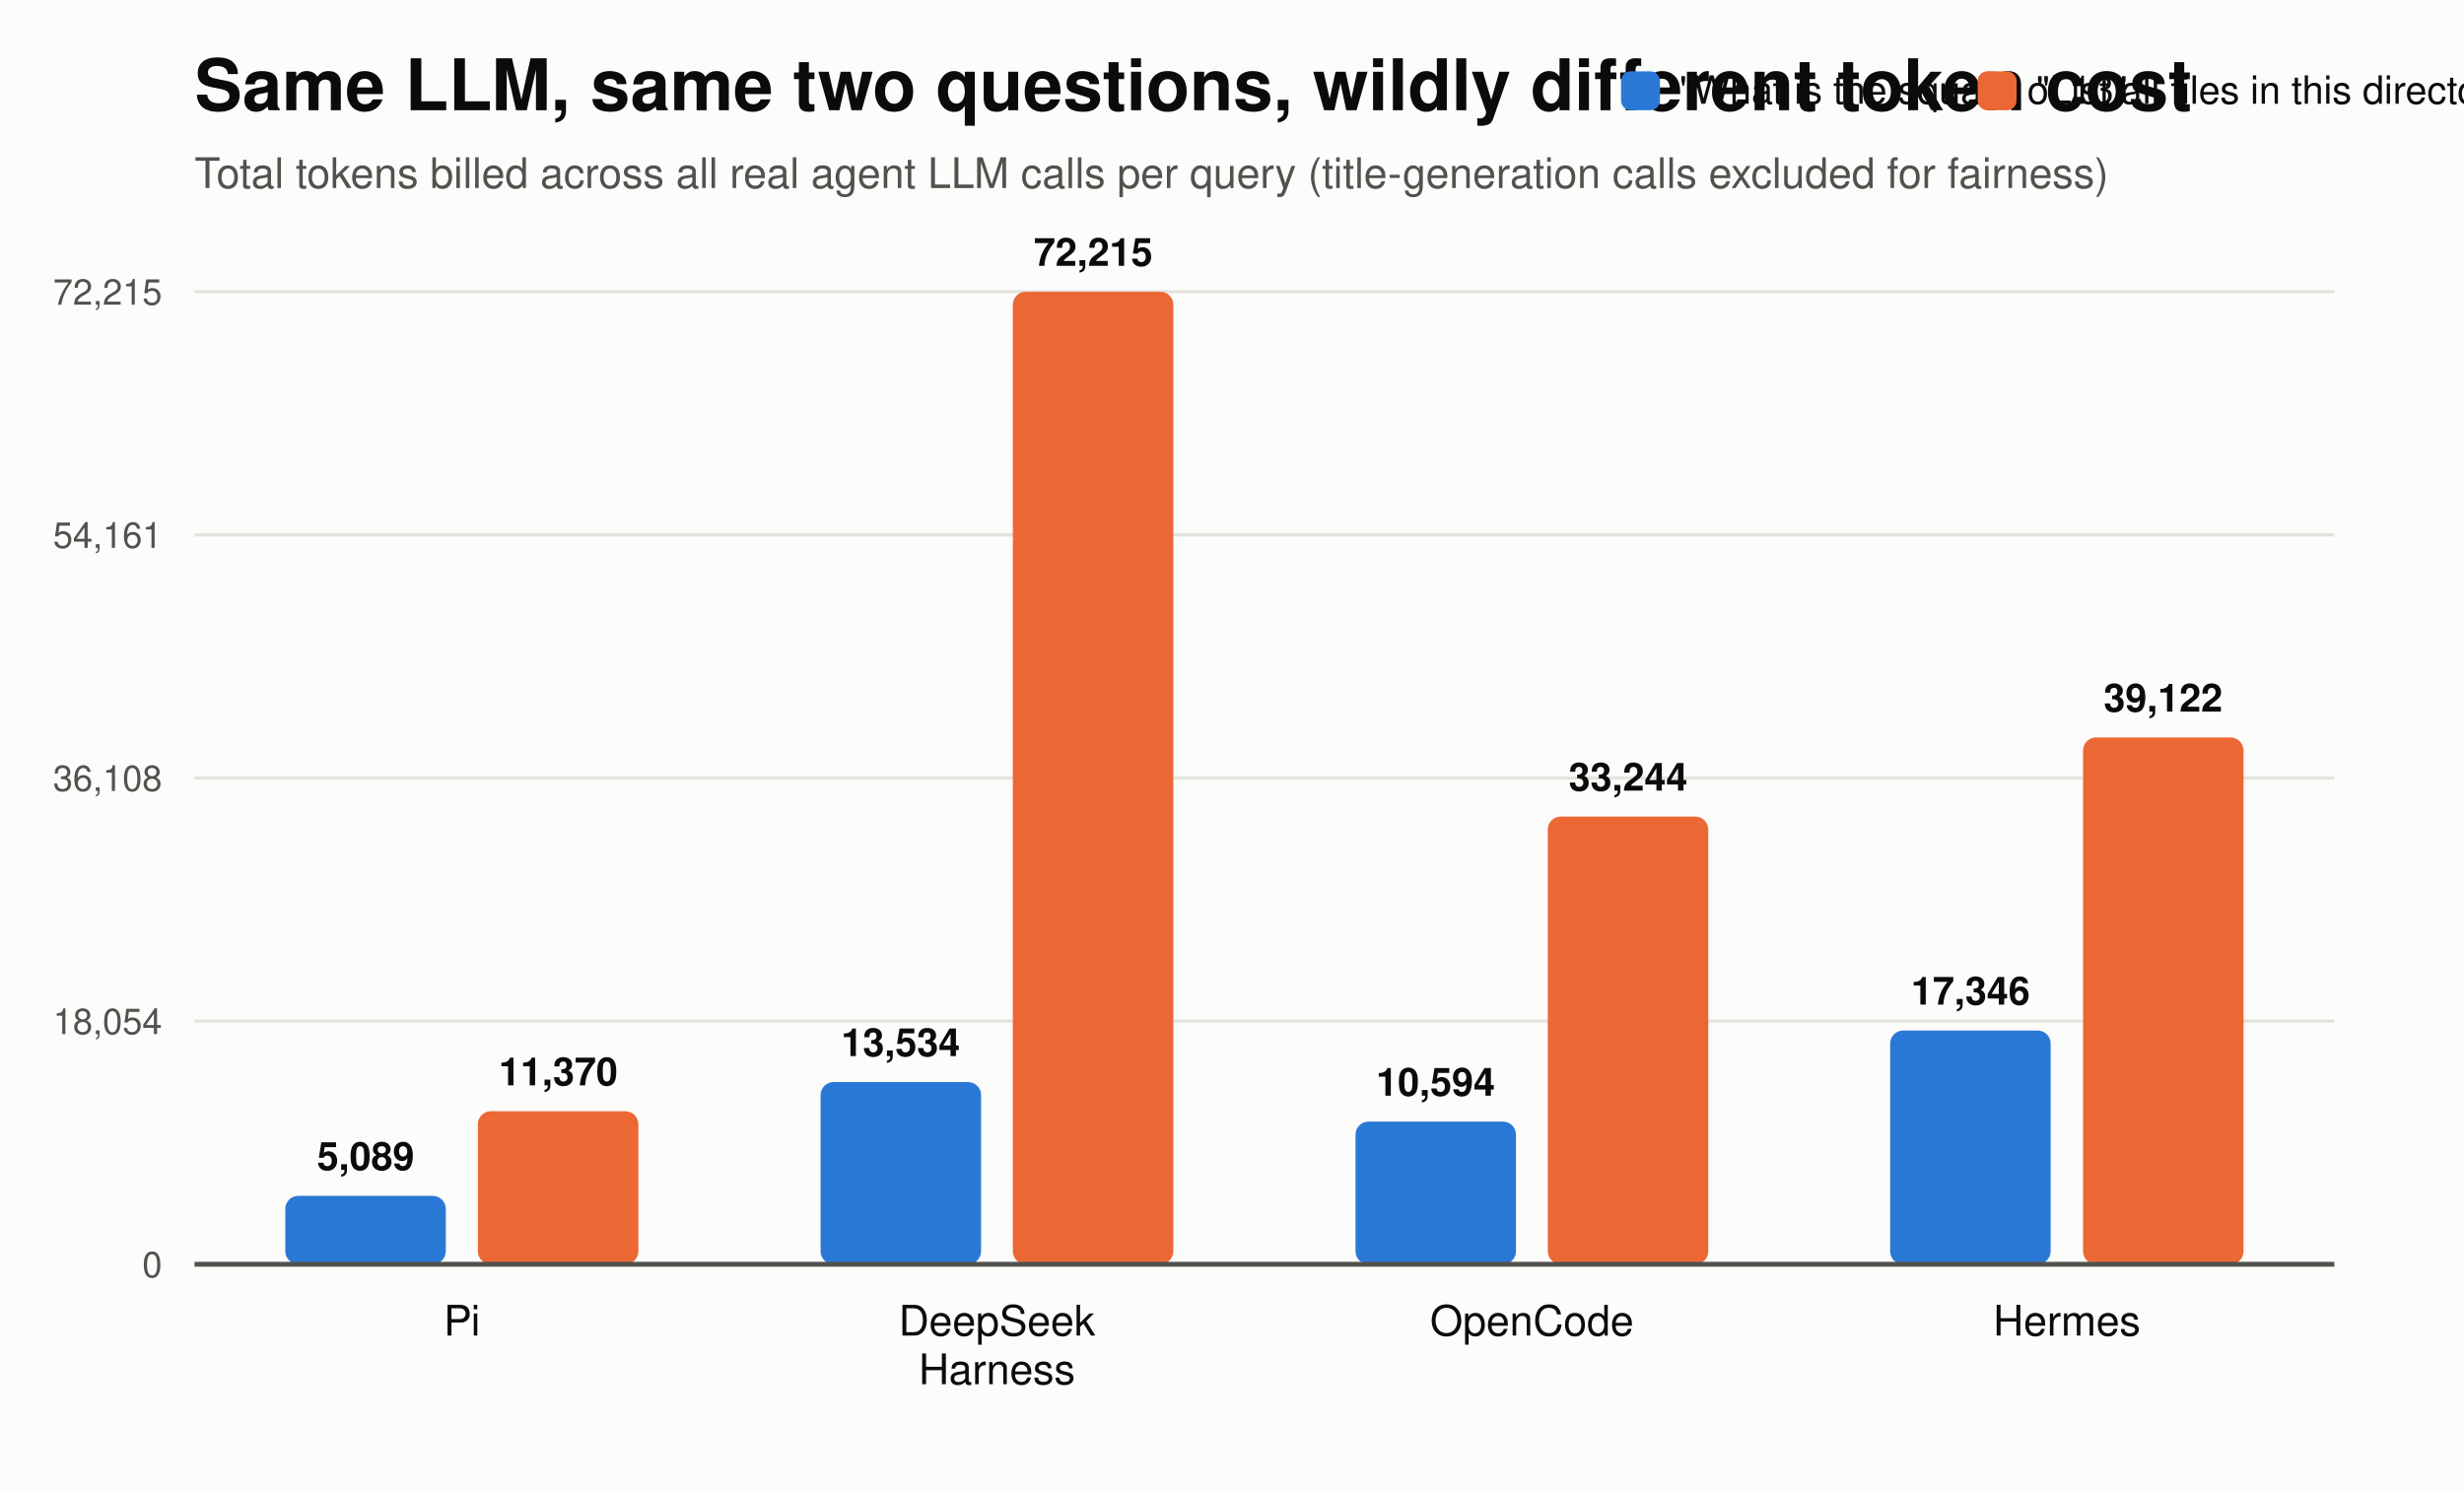
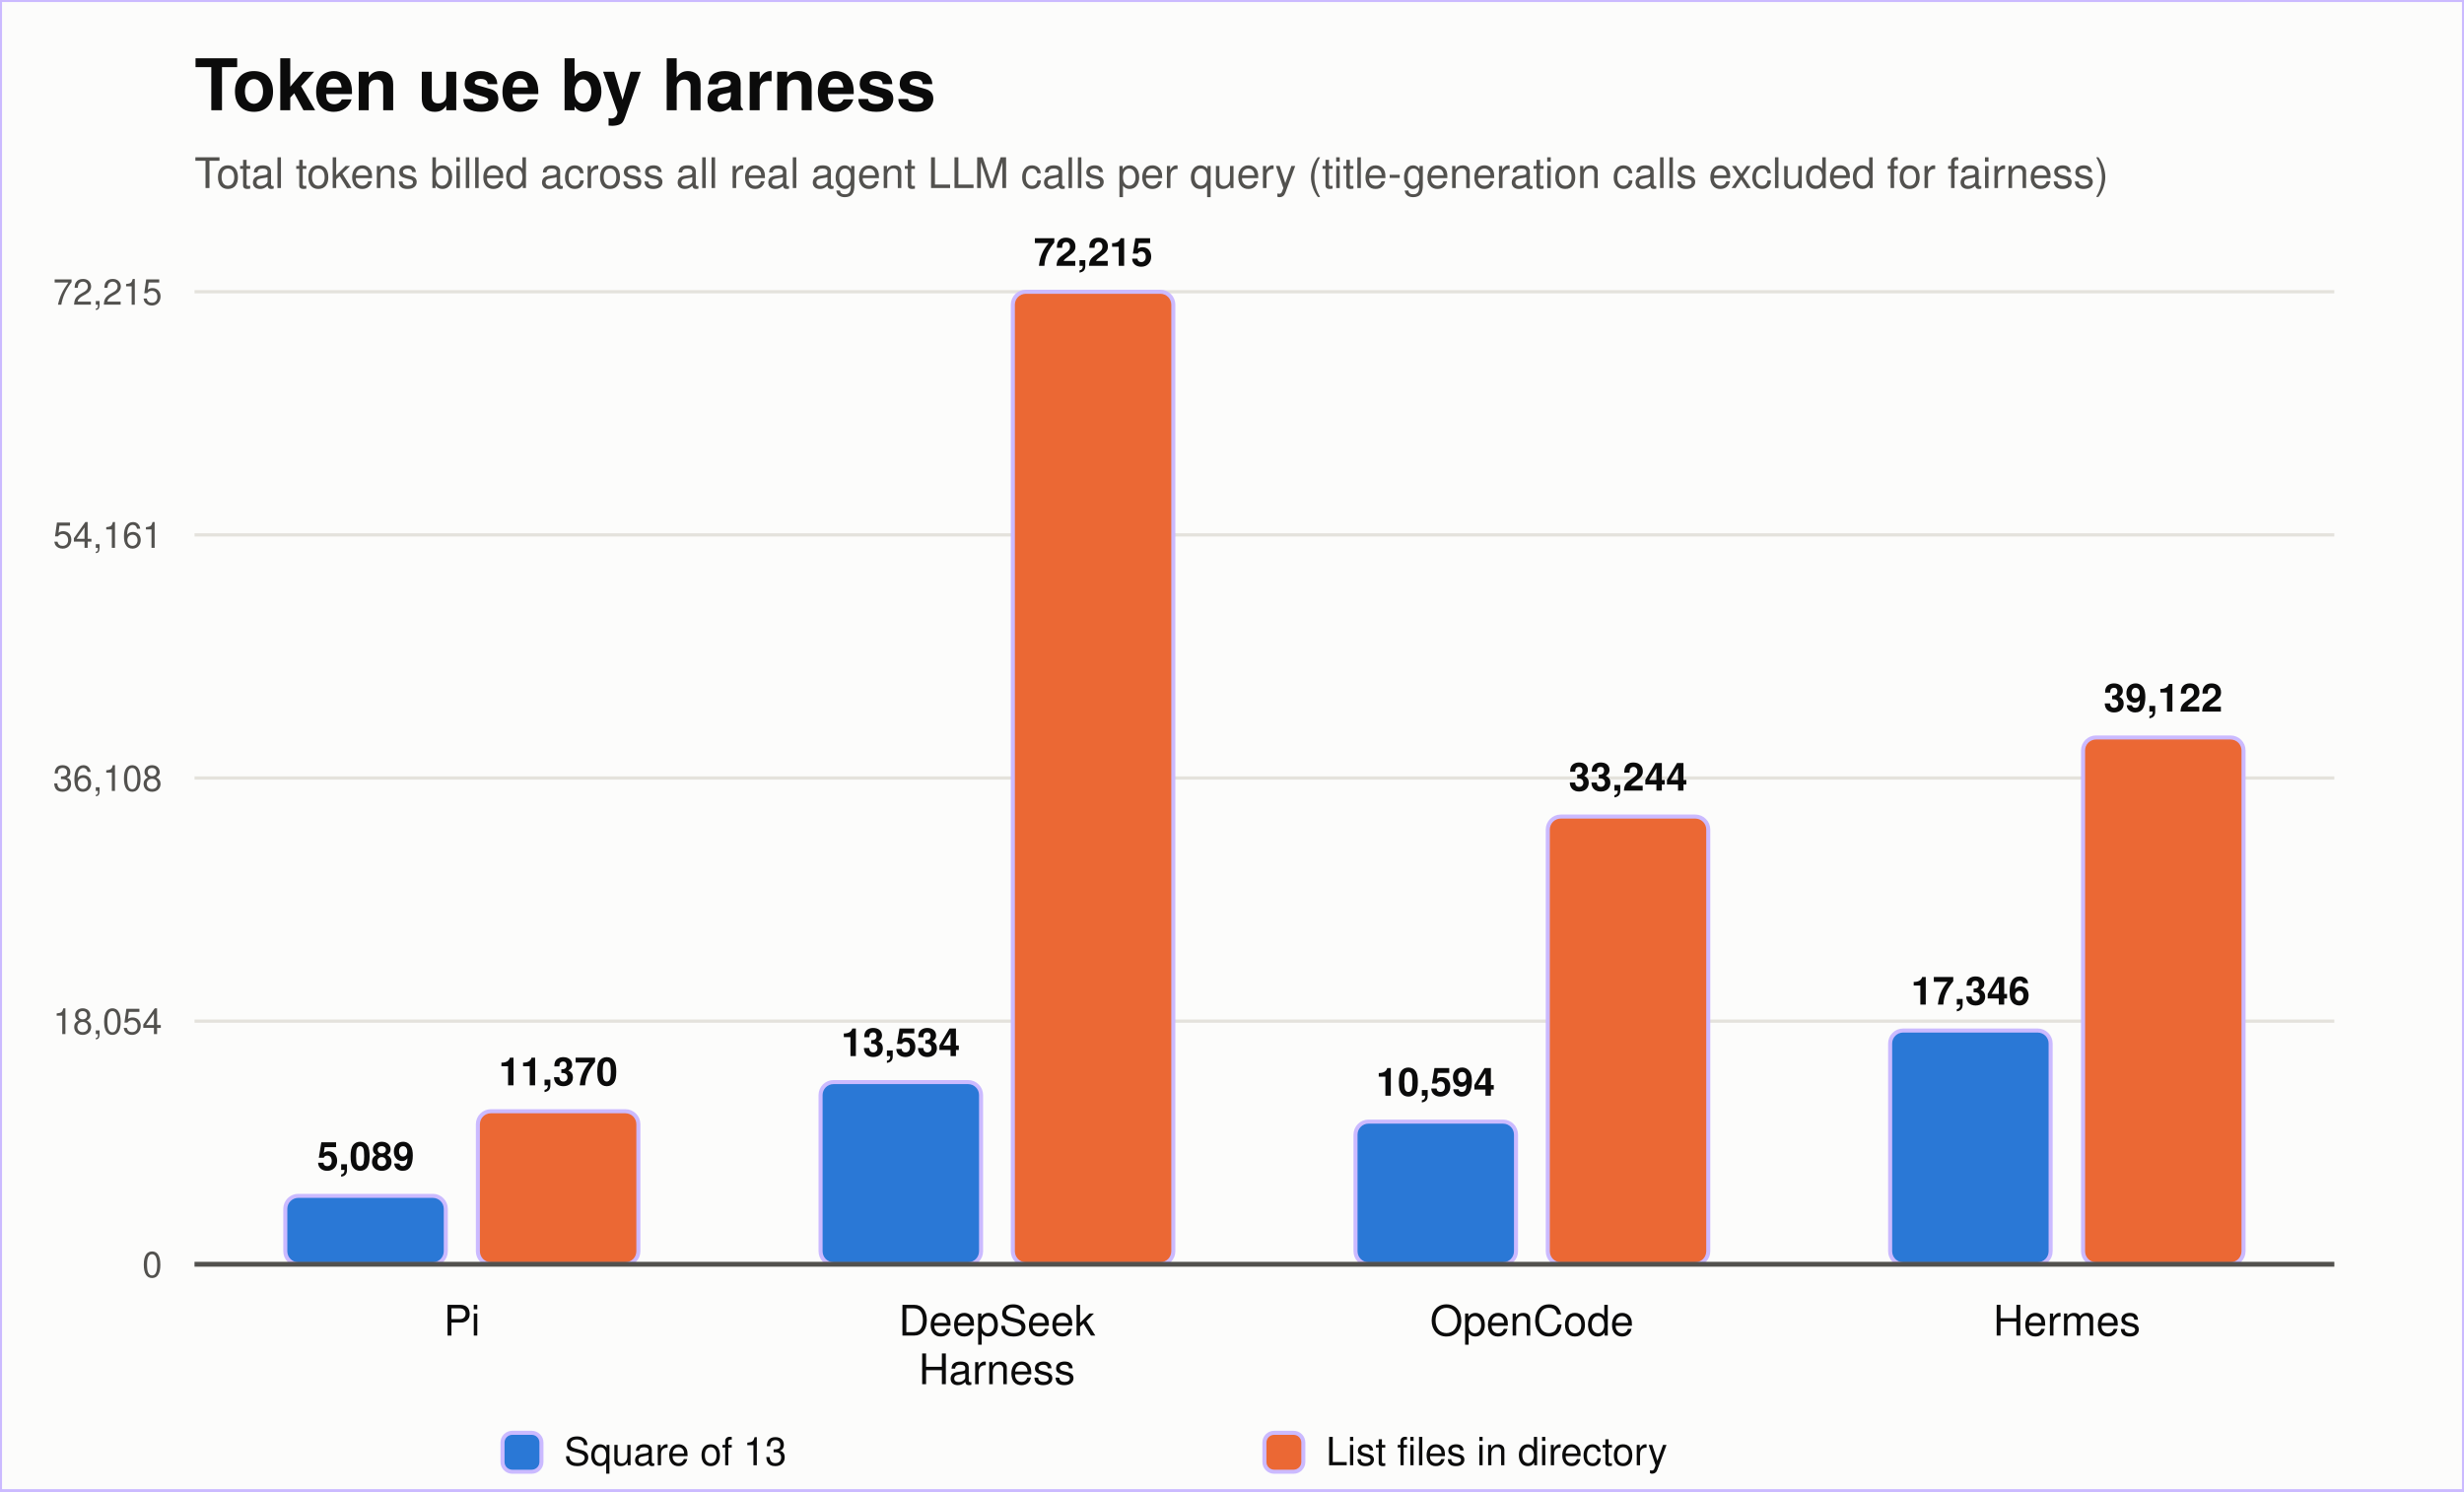
<svg xmlns="http://www.w3.org/2000/svg" width="760" height="460" viewBox="0 0 760 460">
+   <style>rect { stroke: #cbbaff; stroke-width: 1.25; }</style>
  <rect width="760" height="460" fill="#fcfcfb" />
-   <text x="60" y="34" font-family="Helvetica,Arial,sans-serif" font-size="22" font-weight="700" fill="#0b0b0b">Same LLM, same two questions, wildly different token cost</text>
+   <text x="60" y="34" font-family="Helvetica,Arial,sans-serif" font-size="22" font-weight="700" fill="#0b0b0b">Token use by harness</text>
  <text x="60" y="58" font-family="Helvetica,Arial,sans-serif" font-size="13" fill="#52514e">Total tokens billed across all real agent LLM calls per query (title-generation calls excluded for fairness)</text>
  <line x1="60" y1="390.0" x2="720" y2="390.0" stroke="#e4e2dc" stroke-width="1" />
  <text x="50" y="394.0" text-anchor="end" font-family="Helvetica,Arial,sans-serif" font-size="11" fill="#52514e">0</text>
  <line x1="60" y1="315.0" x2="720" y2="315.0" stroke="#e4e2dc" stroke-width="1" />
  <text x="50" y="319.0" text-anchor="end" font-family="Helvetica,Arial,sans-serif" font-size="11" fill="#52514e">18,054</text>
  <line x1="60" y1="240.0" x2="720" y2="240.0" stroke="#e4e2dc" stroke-width="1" />
  <text x="50" y="244.0" text-anchor="end" font-family="Helvetica,Arial,sans-serif" font-size="11" fill="#52514e">36,108</text>
  <line x1="60" y1="165.0" x2="720" y2="165.0" stroke="#e4e2dc" stroke-width="1" />
  <text x="50" y="169.0" text-anchor="end" font-family="Helvetica,Arial,sans-serif" font-size="11" fill="#52514e">54,161</text>
  <line x1="60" y1="90.0" x2="720" y2="90.0" stroke="#e4e2dc" stroke-width="1" />
  <text x="50" y="94.0" text-anchor="end" font-family="Helvetica,Arial,sans-serif" font-size="11" fill="#52514e">72,215</text>
  <rect x="88.0" y="368.9" width="49.5" height="21.1" rx="4" ry="4" fill="#2a78d6" />
  <text x="112.8" y="360.9" text-anchor="middle" font-family="Helvetica,Arial,sans-serif" font-size="12" font-weight="600" fill="#0b0b0b">5,089</text>
  <rect x="147.4" y="342.8" width="49.5" height="47.2" rx="4" ry="4" fill="#eb6834" />
  <text x="172.2" y="334.8" text-anchor="middle" font-family="Helvetica,Arial,sans-serif" font-size="12" font-weight="600" fill="#0b0b0b">11,370</text>
  <text x="142.5" y="412" text-anchor="middle" font-family="Helvetica,Arial,sans-serif" font-size="13" fill="#0b0b0b">Pi</text>
  <rect x="253.1" y="333.8" width="49.5" height="56.2" rx="4" ry="4" fill="#2a78d6" />
  <text x="277.8" y="325.8" text-anchor="middle" font-family="Helvetica,Arial,sans-serif" font-size="12" font-weight="600" fill="#0b0b0b">13,534</text>
  <rect x="312.4" y="90.0" width="49.5" height="300.0" rx="4" ry="4" fill="#eb6834" />
  <text x="337.2" y="82.0" text-anchor="middle" font-family="Helvetica,Arial,sans-serif" font-size="12" font-weight="600" fill="#0b0b0b">72,215</text>
  <text x="307.5" y="412" text-anchor="middle" font-family="Helvetica,Arial,sans-serif" font-size="13" fill="#0b0b0b">DeepSeek</text>
  <text x="307.5" y="427" text-anchor="middle" font-family="Helvetica,Arial,sans-serif" font-size="13" fill="#0b0b0b">Harness</text>
  <rect x="418.1" y="346.0" width="49.5" height="44.0" rx="4" ry="4" fill="#2a78d6" />
  <text x="442.8" y="338.0" text-anchor="middle" font-family="Helvetica,Arial,sans-serif" font-size="12" font-weight="600" fill="#0b0b0b">10,594</text>
  <rect x="477.4" y="251.9" width="49.5" height="138.1" rx="4" ry="4" fill="#eb6834" />
  <text x="502.2" y="243.9" text-anchor="middle" font-family="Helvetica,Arial,sans-serif" font-size="12" font-weight="600" fill="#0b0b0b">33,244</text>
  <text x="472.5" y="412" text-anchor="middle" font-family="Helvetica,Arial,sans-serif" font-size="13" fill="#0b0b0b">OpenCode</text>
  <rect x="583.0" y="317.9" width="49.5" height="72.1" rx="4" ry="4" fill="#2a78d6" />
  <text x="607.8" y="309.9" text-anchor="middle" font-family="Helvetica,Arial,sans-serif" font-size="12" font-weight="600" fill="#0b0b0b">17,346</text>
  <rect x="642.5" y="227.5" width="49.5" height="162.5" rx="4" ry="4" fill="#eb6834" />
  <text x="667.2" y="219.5" text-anchor="middle" font-family="Helvetica,Arial,sans-serif" font-size="12" font-weight="600" fill="#0b0b0b">39,122</text>
  <text x="637.5" y="412" text-anchor="middle" font-family="Helvetica,Arial,sans-serif" font-size="13" fill="#0b0b0b">Hermes</text>
  <line x1="60" y1="390" x2="720" y2="390" stroke="#52514e" stroke-width="1.5" />
-   <rect x="500" y="22" width="12" height="12" rx="3" fill="#2a78d6" />
-   <text x="518" y="32" font-family="Helvetica,Arial,sans-serif" font-size="12" fill="#0b0b0b">"What is the square of 13"</text>
-   <rect x="610" y="22" width="12" height="12" rx="3" fill="#eb6834" />
-   <text x="628" y="32" font-family="Helvetica,Arial,sans-serif" font-size="12" fill="#0b0b0b">"List all files in this directory"</text>
+   <rect x="155" y="442" width="12" height="12" rx="3" fill="#2a78d6" />
+   <text x="174" y="452" font-family="Helvetica,Arial,sans-serif" font-size="12" fill="#0b0b0b">Square of 13</text>
+   <rect x="390" y="442" width="12" height="12" rx="3" fill="#eb6834" />
+   <text x="409" y="452" font-family="Helvetica,Arial,sans-serif" font-size="12" fill="#0b0b0b">List files in directory</text>
</svg>
